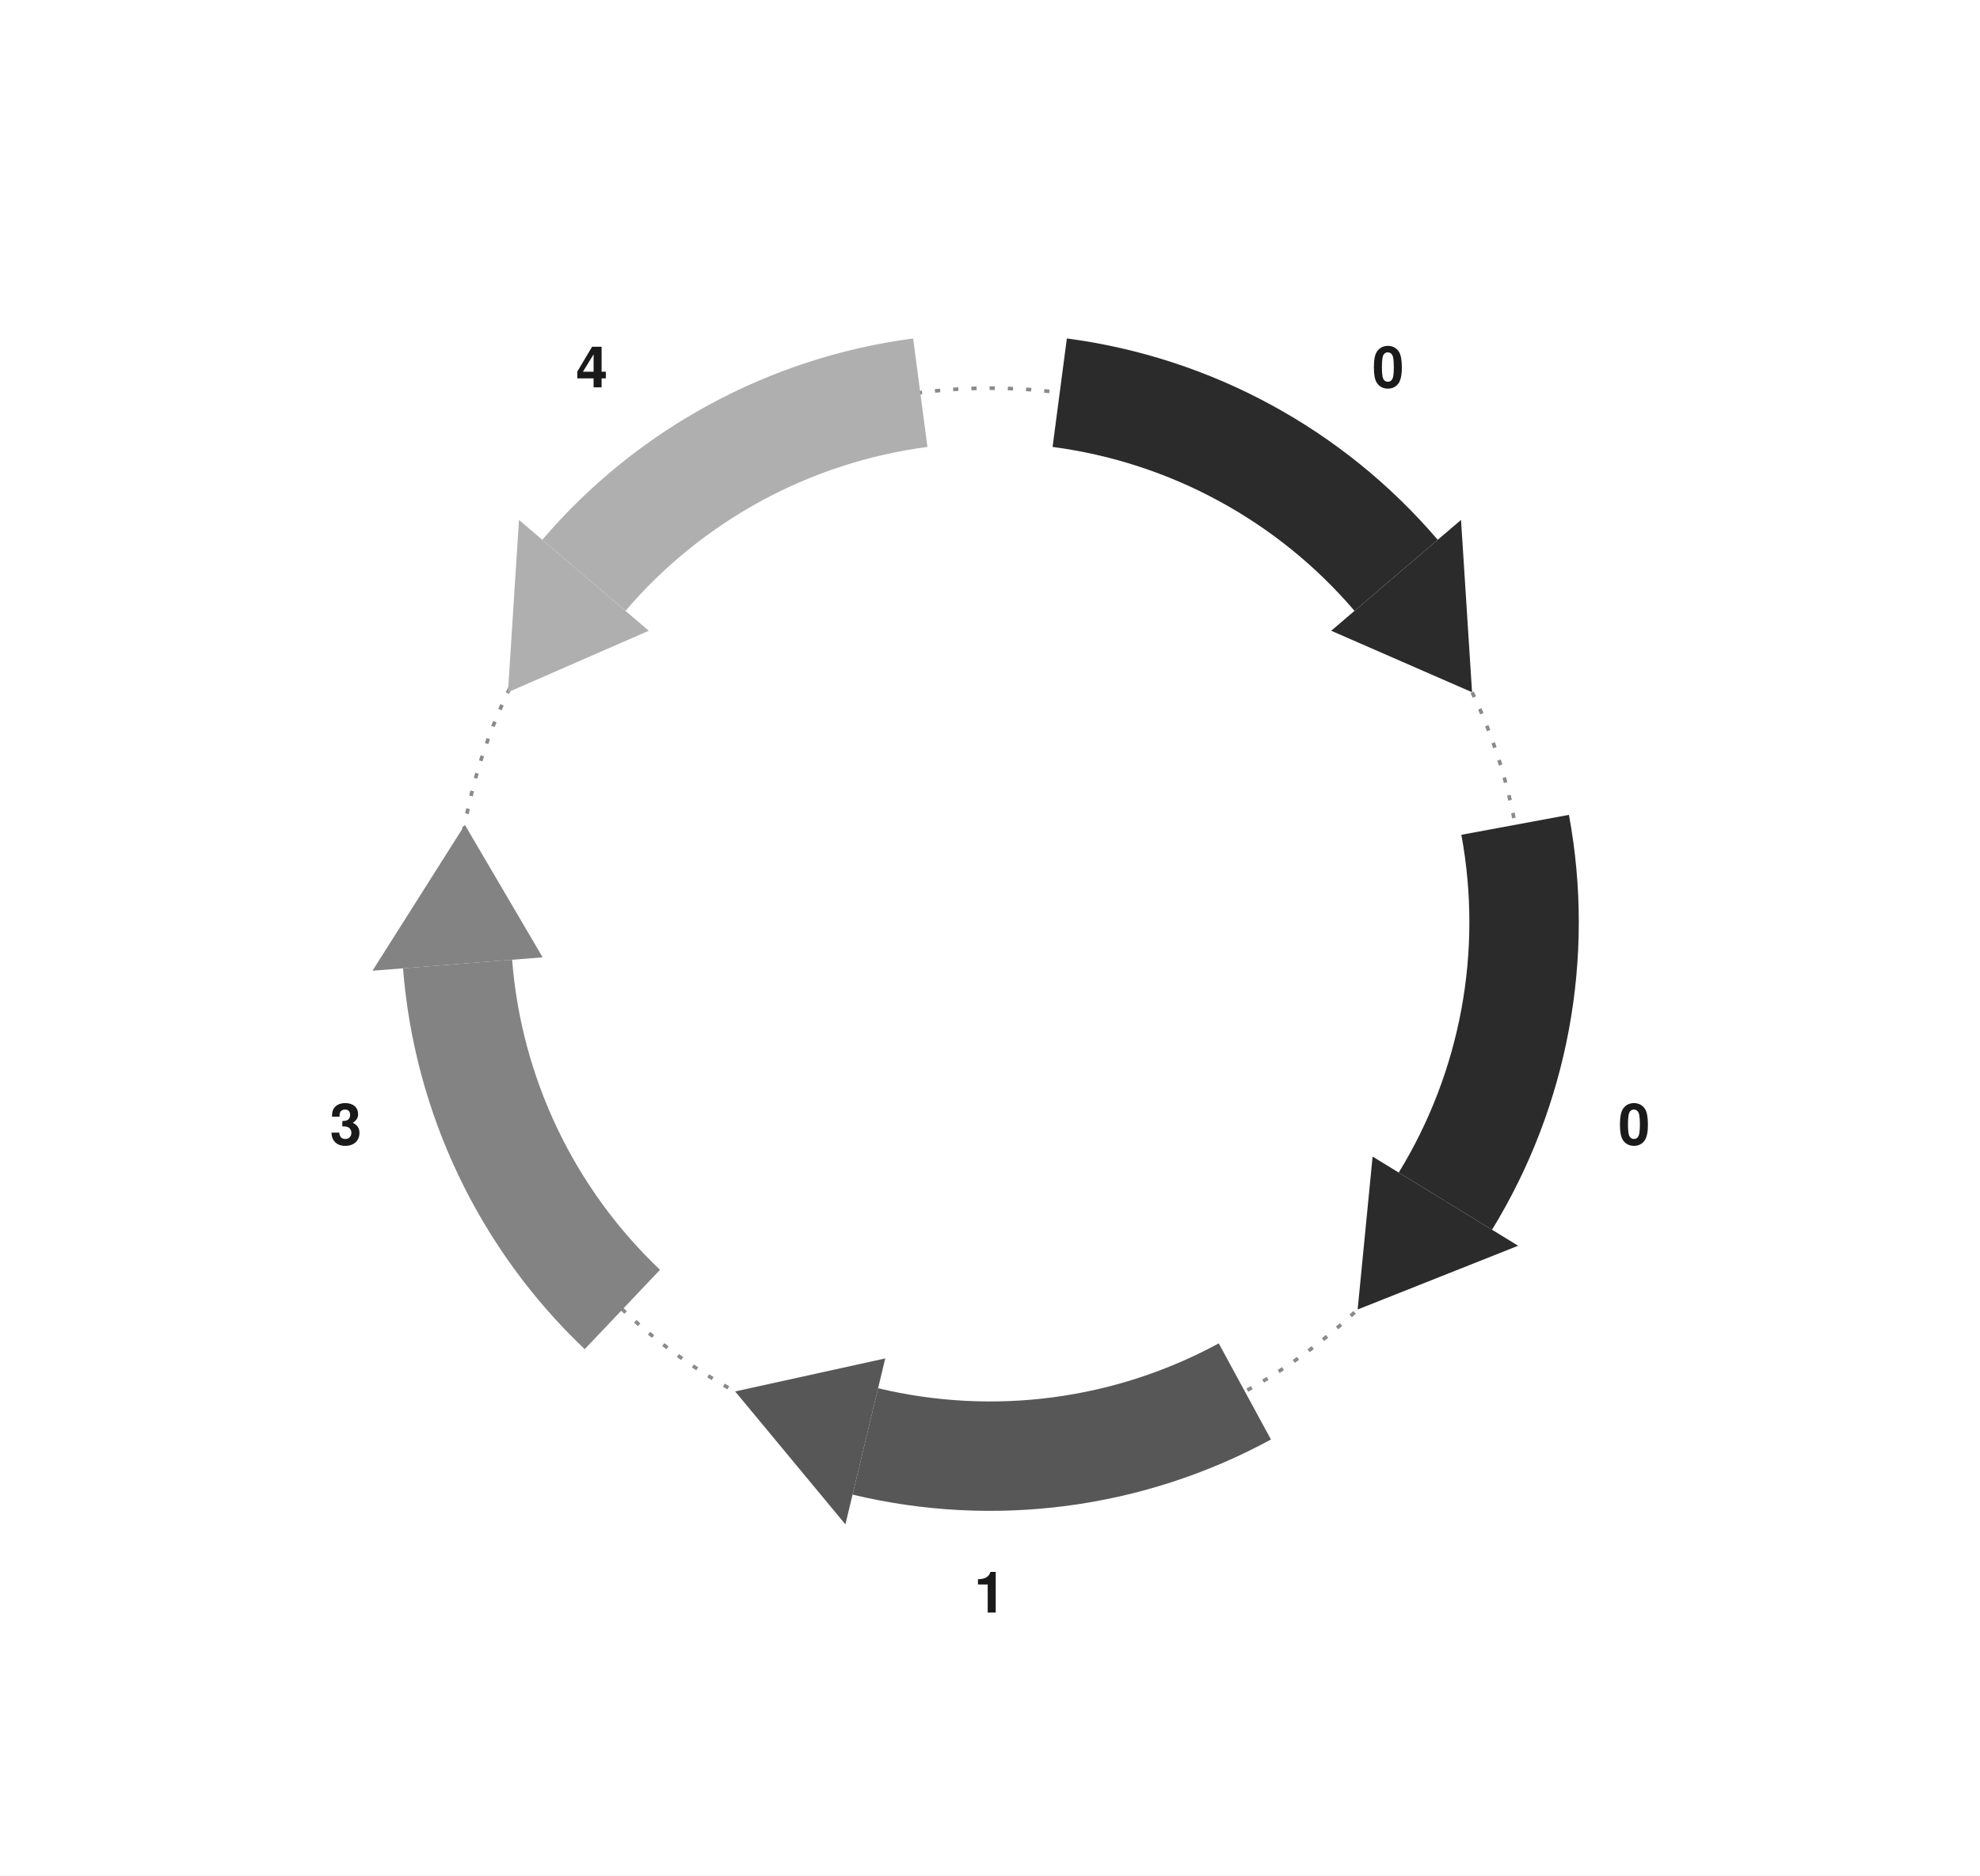
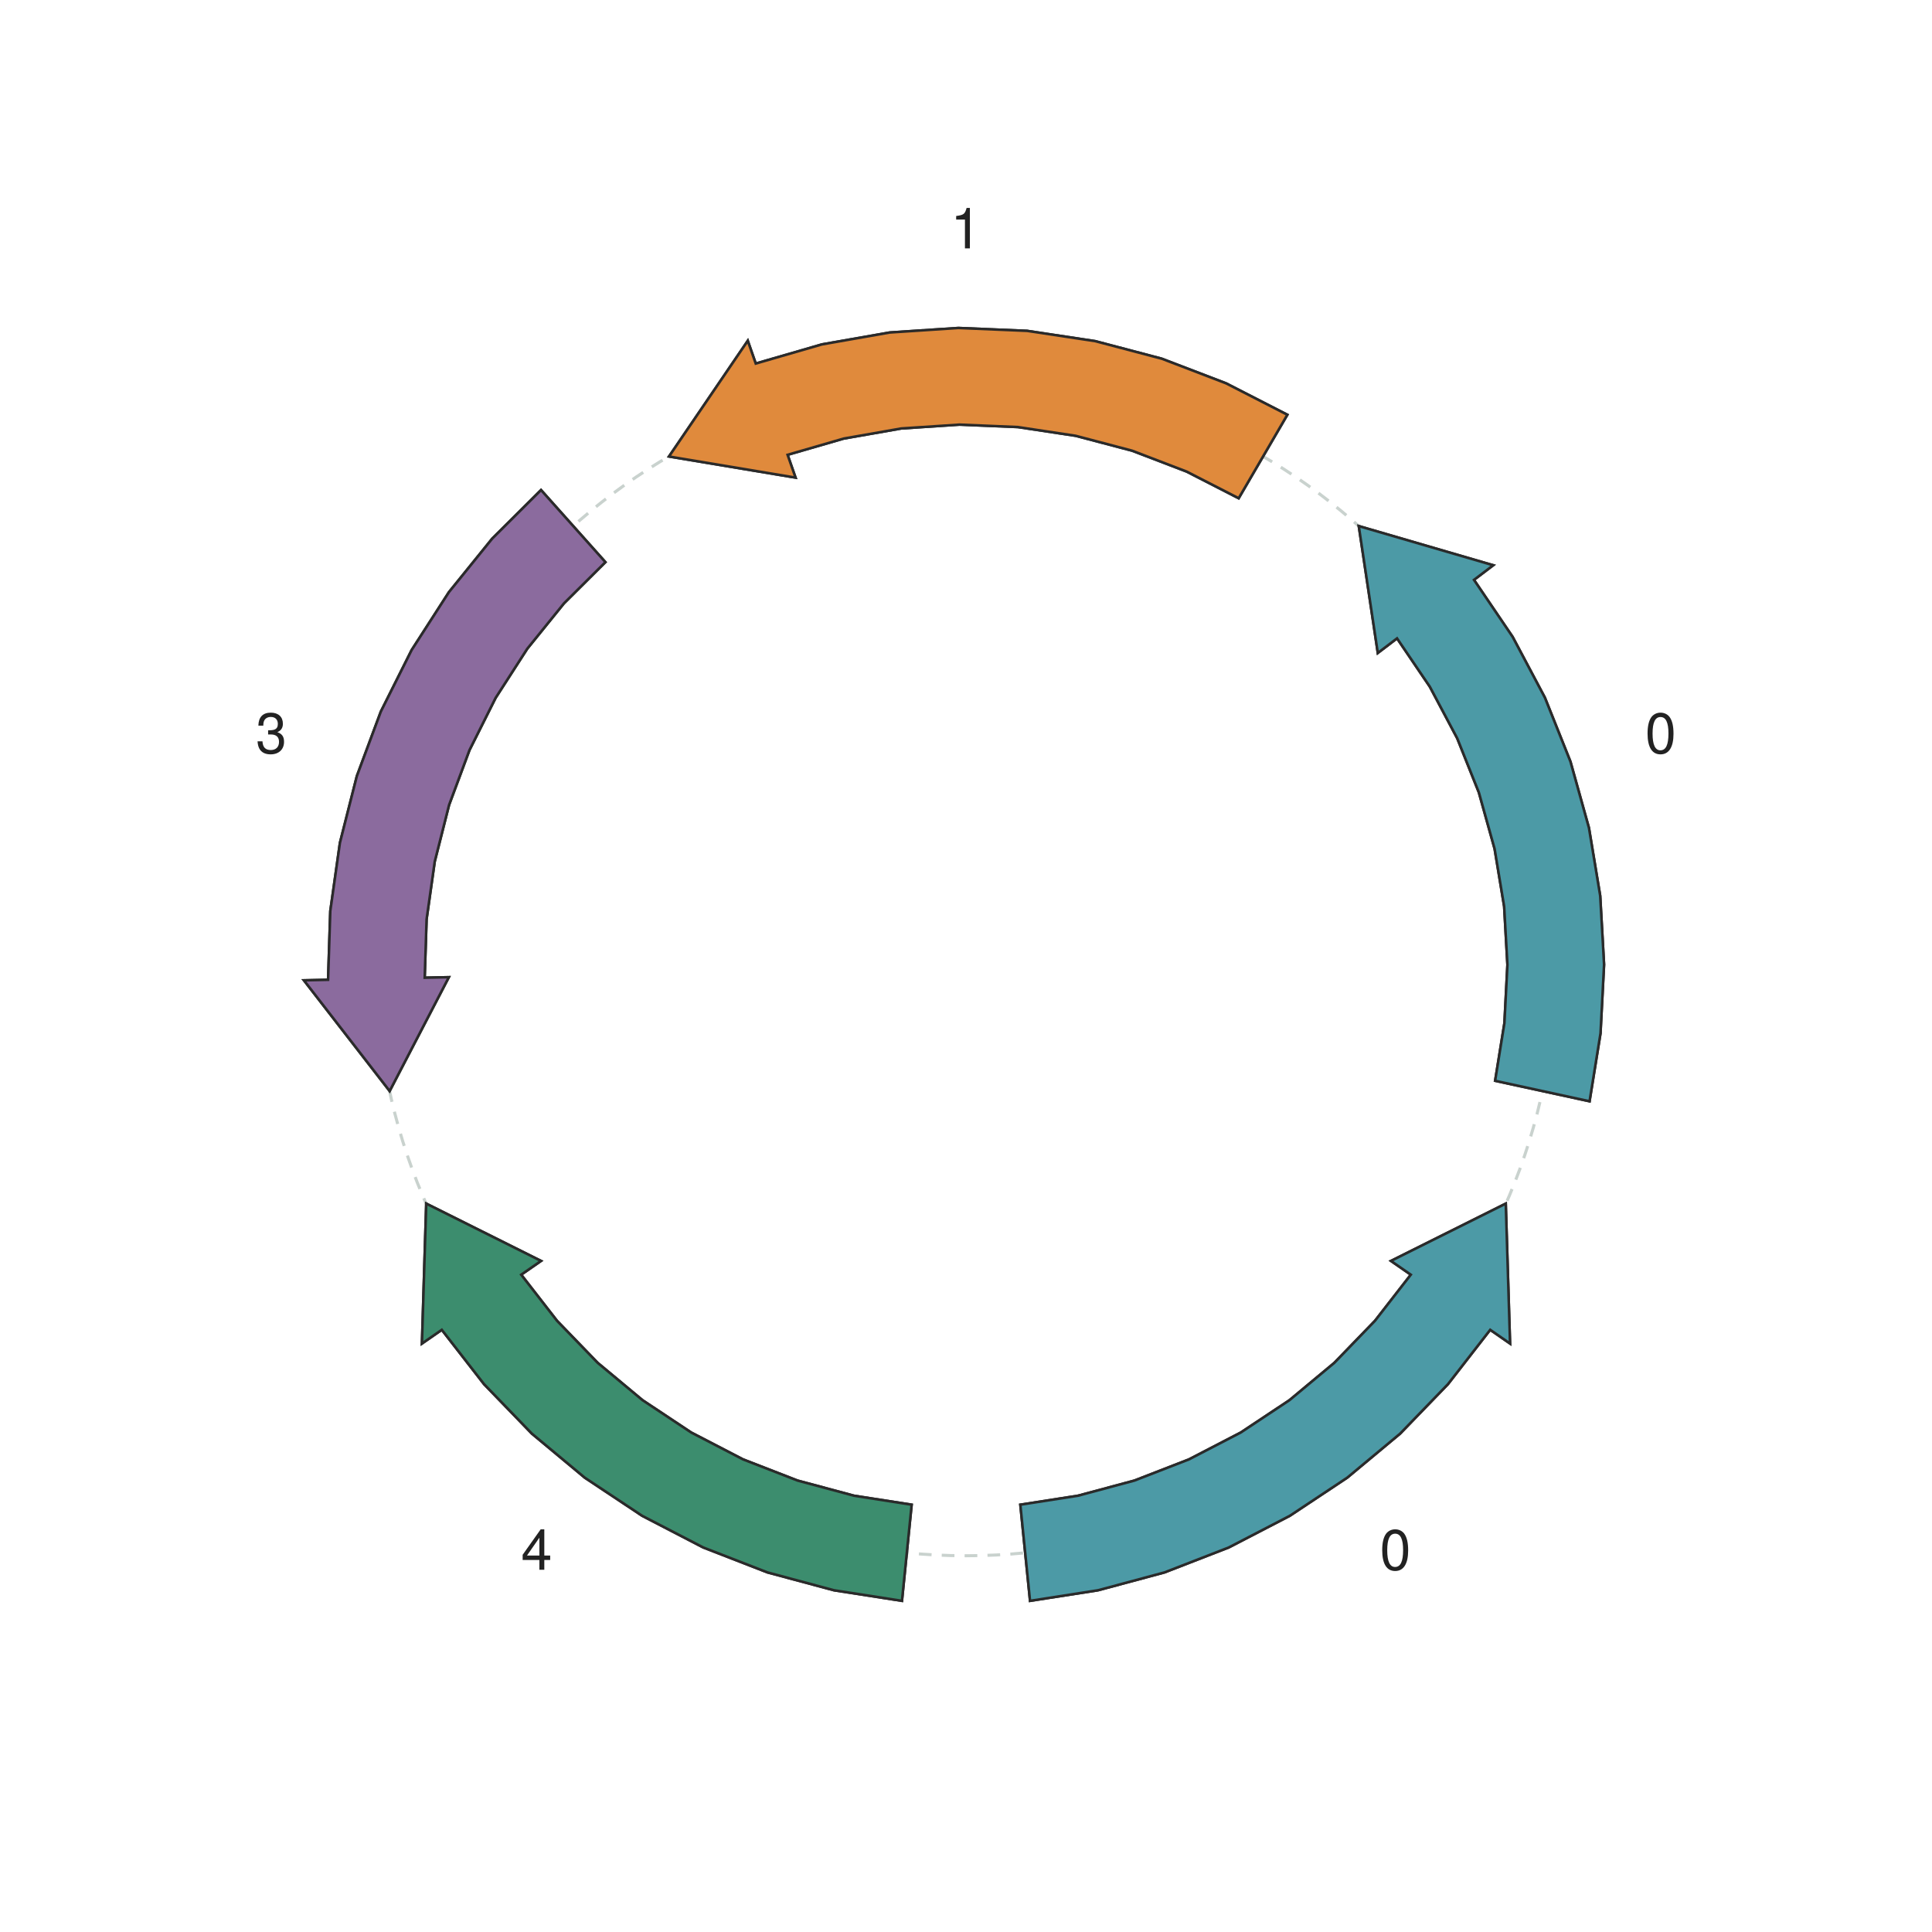
- <svg xmlns="http://www.w3.org/2000/svg" width="760" height="720" viewBox="0 0 760 720">
+ <svg xmlns="http://www.w3.org/2000/svg" width="760" height="760" viewBox="0 0 760 760">
  <defs>
</defs>
-   <rect x="0" y="0" width="760" height="720" fill="white" />
-   <circle cx="380.0" cy="354.0" r="205" stroke="#8a8a8a" stroke-width="1.4" fill="none" stroke-dasharray="2,5" />
-   <path d="M 406.76 150.75 A 205 205 0 0 1 535.88 220.86" stroke="#2b2b2b" stroke-width="42" fill="none" stroke-linecap="butt" />
-   <path d="M565.03,265.745 L560.794,199.587 L510.972,242.139 Z" fill="#2b2b2b" />
-   <text x="532.824" y="143.656" font-size="22" font-family="Helvetica" fill="#1a1a1a" font-weight="bold" text-anchor="middle" dominant-baseline="central">0</text>
-   <path d="M 581.57 316.64 A 205 205 0 0 1 554.79 461.11" stroke="#2b2b2b" stroke-width="42" fill="none" stroke-linecap="butt" />
-   <path d="M521.113,502.702 L582.724,478.229 L526.859,443.995 Z" fill="#2b2b2b" />
-   <text x="627.275" y="434.344" font-size="22" font-family="Helvetica" fill="#1a1a1a" font-weight="bold" text-anchor="middle" dominant-baseline="central">0</text>
-   <path d="M 477.82 534.16 A 205 205 0 0 1 332.14 553.34" stroke="#575757" stroke-width="42" fill="none" stroke-linecap="butt" />
-   <path d="M282.182,534.158 L324.496,585.191 L339.791,521.481 Z" fill="#575757" />
-   <text x="380" y="614.0" font-size="22" font-family="Helvetica" fill="#1a1a1a" font-weight="bold" text-anchor="middle" dominant-baseline="central">1</text>
-   <path d="M 238.89 502.70 A 205 205 0 0 1 175.63 370.08" stroke="#838383" stroke-width="42" fill="none" stroke-linecap="butt" />
-   <path d="M178.433,316.642 L142.973,372.654 L208.291,367.514 Z" fill="#838383" />
-   <text x="132.725" y="434.344" font-size="22" font-family="Helvetica" fill="#1a1a1a" font-weight="bold" text-anchor="middle" dominant-baseline="central">3</text>
-   <path d="M 353.24 150.75 A 205 205 0 0 0 224.12 220.86" stroke="#afafaf" stroke-width="42" fill="none" stroke-linecap="butt" />
-   <path d="M194.97,265.745 L199.206,199.587 L249.028,242.139 Z" fill="#afafaf" />
-   <text x="227.176" y="143.656" font-size="22" font-family="Helvetica" fill="#1a1a1a" font-weight="bold" text-anchor="middle" dominant-baseline="central">4</text>
+   <rect x="0" y="0" width="760" height="760" fill="white" />
+   <circle cx="380.0" cy="380.0" r="231.993" fill="none" stroke="#c9d2ce" stroke-width="1.2" stroke-dasharray="5,4" />
+   <path d="M405.191,629.733 L431.95,625.565 L458.105,618.539 L483.35,608.735 L507.392,596.269 L529.951,581.285 L550.765,563.958 L569.59,544.489 L586.208,523.105 L594.016,528.523 L592.33,473.472 L547.171,496.014 L554.979,501.432 L540.877,519.577 L524.903,536.098 L507.241,550.801 L488.099,563.515 L467.698,574.094 L446.276,582.412 L424.082,588.375 L401.376,591.911 Z" fill="#9fb2ac" fill-opacity="1.0" stroke="#2a2a2a" stroke-width="1.0" />
+   <path d="M625.294,433.214 L629.6,406.476 L630.999,379.43 L629.477,352.391 L625.05,325.674 L617.771,299.588 L607.723,274.439 L595.025,250.519 L579.823,228.106 L587.389,222.355 L534.51,206.947 L541.995,256.861 L549.56,251.11 L562.46,270.129 L573.235,290.426 L581.761,311.767 L587.938,333.901 L591.694,356.573 L592.986,379.517 L591.798,402.466 L588.145,425.155 Z" fill="#9fb2ac" fill-opacity="1.0" stroke="#2a2a2a" stroke-width="1.0" />
+   <path d="M506.409,163.155 L482.311,150.798 L457.021,141.109 L430.835,134.202 L404.057,130.156 L376.999,129.018 L349.976,130.802 L323.303,135.487 L297.289,143.019 L294.157,134.047 L263.163,179.576 L312.947,187.882 L309.815,178.909 L331.889,172.518 L354.523,168.543 L377.454,167.029 L400.414,167.994 L423.136,171.427 L445.357,177.289 L466.816,185.51 L487.265,195.996 Z" fill="#9fb2ac" fill-opacity="1.0" stroke="#2a2a2a" stroke-width="1.0" />
+   <path d="M212.831,192.769 L193.632,211.869 L176.603,232.927 L161.941,255.697 L149.818,279.914 L140.375,305.296 L133.721,331.548 L129.934,358.364 L129.059,385.432 L119.558,385.637 L153.28,429.184 L176.564,384.403 L167.063,384.609 L167.806,361.641 L171.019,338.886 L176.665,316.61 L184.678,295.072 L194.965,274.522 L207.407,255.201 L221.857,237.332 L238.148,221.125 Z" fill="#9fb2ac" fill-opacity="1.0" stroke="#2a2a2a" stroke-width="1.0" />
+   <path d="M167.67,473.472 L165.984,528.523 L173.792,523.105 L190.41,544.489 L209.235,563.958 L230.049,581.285 L252.608,596.269 L276.65,608.735 L301.895,618.539 L328.05,625.565 L354.809,629.733 L358.624,591.911 L335.918,588.375 L313.724,582.412 L292.302,574.094 L271.901,563.515 L252.759,550.801 L235.097,536.098 L219.123,519.577 L205.021,501.432 L212.829,496.014 Z" fill="#9fb2ac" fill-opacity="1.0" stroke="#2a2a2a" stroke-width="1.0" />
+   <path d="M405.191,629.733 L431.95,625.565 L458.105,618.539 L483.35,608.735 L507.392,596.269 L529.951,581.285 L550.765,563.958 L569.59,544.489 L586.208,523.105 L594.016,528.523 L592.33,473.472 L547.171,496.014 L554.979,501.432 L540.877,519.577 L524.903,536.098 L507.241,550.801 L488.099,563.515 L467.698,574.094 L446.276,582.412 L424.082,588.375 L401.376,591.911 Z" fill="#4C9AA6" fill-opacity="1.0" stroke="#2a2a2a" stroke-width="1.0" />
+   <path d="M625.294,433.214 L629.6,406.476 L630.999,379.43 L629.477,352.391 L625.05,325.674 L617.771,299.588 L607.723,274.439 L595.025,250.519 L579.823,228.106 L587.389,222.355 L534.51,206.947 L541.995,256.861 L549.56,251.11 L562.46,270.129 L573.235,290.426 L581.761,311.767 L587.938,333.901 L591.694,356.573 L592.986,379.517 L591.798,402.466 L588.145,425.155 Z" fill="#4C9AA6" fill-opacity="1.0" stroke="#2a2a2a" stroke-width="1.0" />
+   <path d="M506.409,163.155 L482.311,150.798 L457.021,141.109 L430.835,134.202 L404.057,130.156 L376.999,129.018 L349.976,130.802 L323.303,135.487 L297.289,143.019 L294.157,134.047 L263.163,179.576 L312.947,187.882 L309.815,178.909 L331.889,172.518 L354.523,168.543 L377.454,167.029 L400.414,167.994 L423.136,171.427 L445.357,177.289 L466.816,185.51 L487.265,195.996 Z" fill="#E08A3C" fill-opacity="1.0" stroke="#2a2a2a" stroke-width="1.0" />
+   <path d="M212.831,192.769 L193.632,211.869 L176.603,232.927 L161.941,255.697 L149.818,279.914 L140.375,305.296 L133.721,331.548 L129.934,358.364 L129.059,385.432 L119.558,385.637 L153.28,429.184 L176.564,384.403 L167.063,384.609 L167.806,361.641 L171.019,338.886 L176.665,316.61 L184.678,295.072 L194.965,274.522 L207.407,255.201 L221.857,237.332 L238.148,221.125 Z" fill="#8B6B9E" fill-opacity="1.0" stroke="#2a2a2a" stroke-width="1.0" />
+   <path d="M167.67,473.472 L165.984,528.523 L173.792,523.105 L190.41,544.489 L209.235,563.958 L230.049,581.285 L252.608,596.269 L276.65,608.735 L301.895,618.539 L328.05,625.565 L354.809,629.733 L358.624,591.911 L335.918,588.375 L313.724,582.412 L292.302,574.094 L271.901,563.515 L252.759,550.801 L235.097,536.098 L219.123,519.577 L205.021,501.432 L212.829,496.014 Z" fill="#3C8D6E" fill-opacity="1.0" stroke="#2a2a2a" stroke-width="1.0" />
+   <text x="548.892" y="612.46" font-size="22" fill="#222222" font-family="Helvetica" text-anchor="middle" dominant-baseline="central" font-weight="normal">0</text>
+   <text x="653.273" y="291.208" font-size="22" fill="#222222" font-family="Helvetica" text-anchor="middle" dominant-baseline="central" font-weight="normal">0</text>
+   <text x="380.0" y="92.664" font-size="22" fill="#222222" font-family="Helvetica" text-anchor="middle" dominant-baseline="central" font-weight="normal">1</text>
+   <text x="106.727" y="291.208" font-size="22" fill="#222222" font-family="Helvetica" text-anchor="middle" dominant-baseline="central" font-weight="normal">3</text>
+   <text x="211.108" y="612.46" font-size="22" fill="#222222" font-family="Helvetica" text-anchor="middle" dominant-baseline="central" font-weight="normal">4</text>
</svg>
